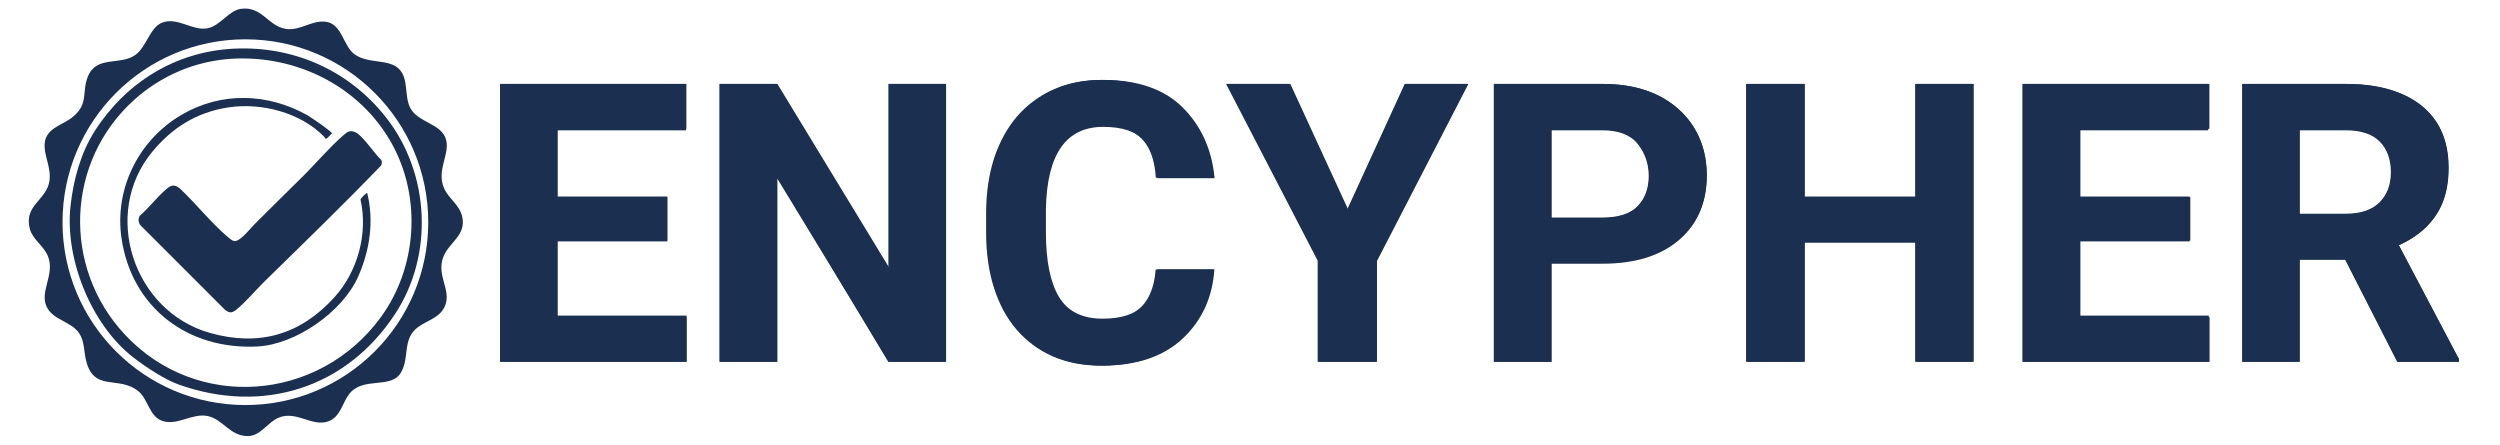
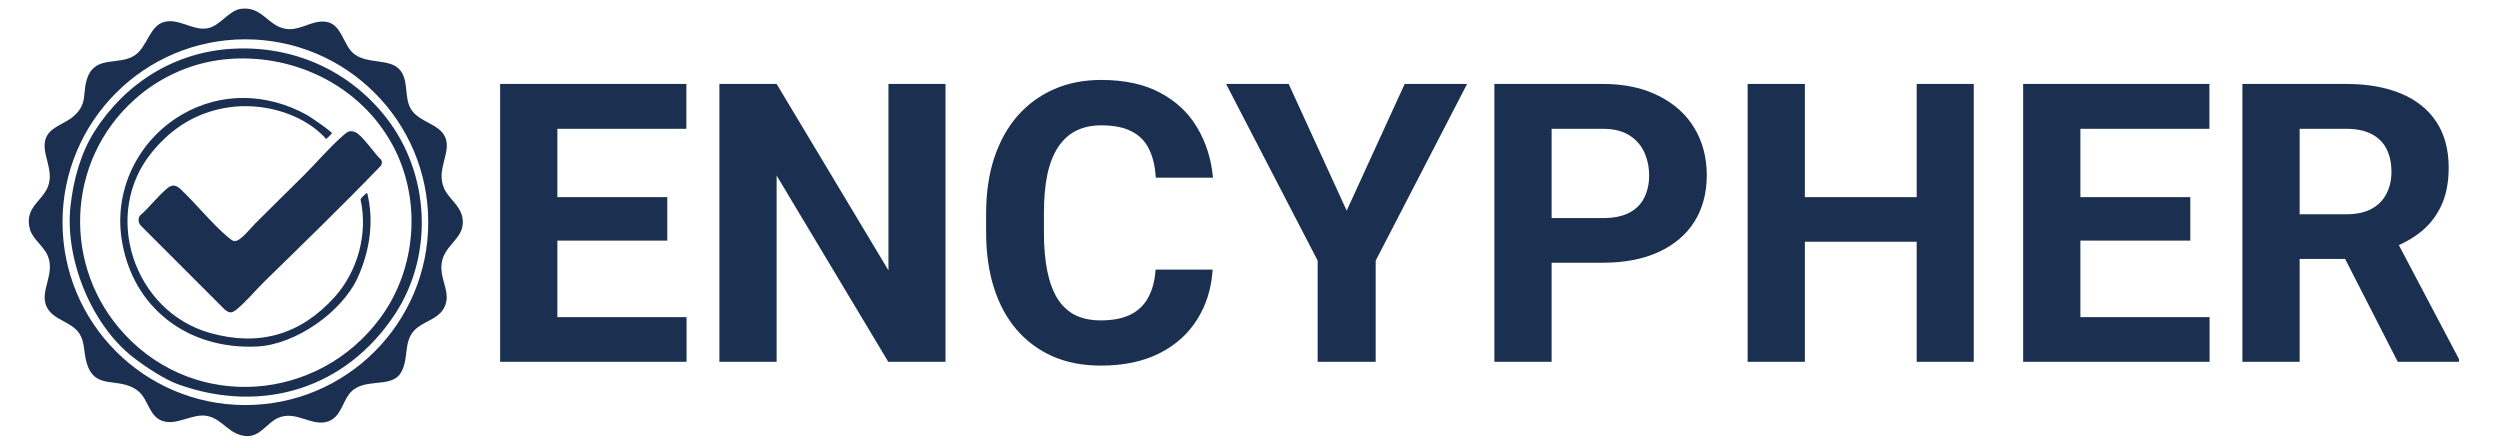
<svg xmlns="http://www.w3.org/2000/svg" version="1.1" id="svg1" width="7676.186" height="1365.333" viewBox="0 0 7676.186 1365.333">
  <defs id="defs1">
    <clipPath clipPathUnits="userSpaceOnUse" id="clipPath1">
      <path d="M 0,1024 H 5757.143 V 0 H 0 Z" transform="matrix(1,0,0,-1,-1094.595,190.8555)" id="path1" />
    </clipPath>
    <clipPath clipPathUnits="userSpaceOnUse" id="clipPath3">
      <path d="M 0,1024 H 5757.143 V 0 H 0 Z" transform="translate(-986.1993,-512.3509)" id="path3" />
    </clipPath>
    <clipPath clipPathUnits="userSpaceOnUse" id="clipPath5">
      <path d="M 0,1024 H 5757.143 V 0 H 0 Z" transform="translate(-533.3223,-888.6412)" id="path5" />
    </clipPath>
    <clipPath clipPathUnits="userSpaceOnUse" id="clipPath7">
      <path d="M 0,1024 H 5757.143 V 0 H 0 Z" transform="translate(-699.5072,-619.9299)" id="path7" />
    </clipPath>
    <clipPath clipPathUnits="userSpaceOnUse" id="clipPath9">
      <path d="M 0,1024 H 5757.143 V 0 H 0 Z" transform="translate(-749.1288,-704.775)" id="path9" />
    </clipPath>
  </defs>
  <g id="layer-MC0">
    <g id="g3">
-       <text id="text1" xml:space="preserve" transform="matrix(1.333333,0,0,1.333333,1459.46,1110.859)" clip-path="url(#clipPath1)">
+       <text id="text1" xml:space="preserve" transform="matrix(1.333333,0,0,1.333333,1459.46,1110.859)" clip-path="url(#clipPath1)" style="display:none">
        <tspan style="font-style:normal;font-variant:normal;font-weight:bold;font-stretch:normal;font-size:900px;font-family:Roboto;-inkscape-font-specification:'Roboto Bold';writing-mode:lr-tb;fill:#1b2f50;fill-opacity:1;fill-rule:nonzero;stroke:none" x="0 504.9 1138.5 1728 2289.6 2872.8 3507.3 4012.2" y="0" id="tspan1">ENCYPHER</tspan>
      </text>
      <path style="font-weight:bold;font-size:900px;font-family:Roboto;-inkscape-font-specification:'Roboto Bold';fill:#1b2f50" d="M 486.475,-102.832 V 0 H 145.898 V -102.832 Z M 188.965,-639.844 V 0 H 57.129 v -639.844 z m 253.125,260.596 v 100.195 h -296.191 v -100.195 z m 43.945,-260.596 v 103.271 H 145.898 v -103.271 z m 596.746,0 V 0 H 950.945 L 693.865,-428.906 V 0 H 562.029 v -639.844 h 131.836 l 257.52,429.346 v -429.346 z m 483.746,427.588 h 131.397 q -3.955,64.6 -35.596,114.697 -31.201,50.098 -87.451,78.223 -55.811,28.125 -134.473,28.125 -61.523,0 -110.303,-21.094 -48.779,-21.533 -83.496,-61.523 -34.277,-39.99 -52.295,-96.68 -18.017,-56.689 -18.017,-127.002 v -44.385 q 0,-70.312 18.457,-127.002 18.896,-57.129 53.613,-97.119 35.156,-39.99 83.936,-61.523 48.779,-21.533 108.984,-21.533 79.981,0 134.912,29.004 55.371,29.004 85.693,79.98 30.762,50.977 36.914,116.016 h -131.836 q -2.197,-38.672 -15.381,-65.479 -13.184,-27.246 -39.99,-40.869 -26.367,-14.062 -70.312,-14.062 -32.959,0 -57.568,12.305 -24.609,12.305 -41.309,37.354 -16.699,25.049 -25.049,63.281 -7.91,37.793 -7.91,88.77 v 45.264 q 0,49.658 7.471,87.451 7.471,37.354 22.852,63.281 15.82,25.488 40.43,38.672 25.049,12.744 60.205,12.744 41.309,0 68.115,-13.184 26.807,-13.184 40.869,-39.111 14.502,-25.928 17.139,-64.6 z m 306.492,-427.588 133.594,291.797 133.594,-291.797 h 143.701 l -210.498,406.934 V 0 h -133.594 v -232.91 l -210.938,-406.934 z m 722.879,411.768 H 2432.862 V -330.908 h 163.037 q 37.793,0 61.523,-12.305 23.73,-12.744 34.717,-35.156 10.986,-22.412 10.986,-50.537 0,-28.564 -10.986,-53.174 -10.986,-24.609 -34.717,-39.551 -23.73,-14.941 -61.523,-14.941 h -117.334 V 0 H 2346.729 v -639.844 h 249.17 q 75.147,0 128.76,27.246 54.053,26.807 82.617,74.268 28.564,47.461 28.564,108.545 0,61.963 -28.564,107.227 -28.564,45.264 -82.617,69.873 -53.613,24.609 -128.76,24.609 z m 760.739,-151.172 v 102.832 h -333.984 v -102.832 z m -294.873,-260.596 V 0 H 2929.929 v -639.844 z m 388.916,0 V 0 h -131.397 v -639.844 z m 543.094,537.012 V 0 H 3653.198 V -102.832 Z M 3696.265,-639.844 V 0 H 3564.429 v -639.844 z m 253.125,260.596 v 100.195 h -296.191 v -100.195 z m 43.945,-260.596 v 103.271 h -340.137 v -103.271 z m 75.994,0 h 238.623 q 73.389,0 126.123,21.973 53.174,21.973 81.738,65.039 28.564,43.066 28.564,105.908 0,51.416 -17.578,88.33 -17.139,36.475 -48.779,61.084 -31.201,24.17 -73.389,38.672 l -41.748,21.973 h -207.422 l -0.879,-102.832 h 154.248 q 34.717,0 57.568,-12.305 22.852,-12.305 34.277,-34.277 11.865,-21.973 11.865,-50.977 0,-30.762 -11.426,-53.174 -11.426,-22.412 -34.717,-34.277 -23.291,-11.865 -58.447,-11.865 H 4201.165 V 0 H 4069.329 Z M 4427.044,0 l -145.898,-285.205 139.307,-0.879 147.656,279.932 V 0 Z" id="text3" clip-path="url(#clipPath1)" transform="matrix(1.333333,0,0,1.333333,1459.46,1110.859)" aria-label="ENCYPHER" />
      <path id="path2" d="m 0,0 c 0,232.574 -188.539,421.113 -421.113,421.113 -232.574,0 -421.113,-188.539 -421.113,-421.113 0,-232.574 188.539,-421.113 421.113,-421.113 C -188.539,-421.113 0,-232.574 0,0 m -67.453,353 c 23.979,-23.981 10.797,-65.451 27.768,-92.817 18.974,-30.597 65.954,-33.172 79.076,-65.368 C 53.507,160.182 17.509,121.532 36.361,78.293 46.971,53.959 71.864,40.212 78.136,13.025 88.284,-30.962 46.909,-46.485 34.258,-81.182 c -15.204,-41.698 18.268,-74.005 5.128,-109.592 -10.999,-29.792 -41.748,-34.508 -64.249,-51.817 -35.197,-27.075 -17.661,-69.425 -38.048,-103.822 -23.241,-39.214 -88.417,-7.654 -119.92,-50.318 -15.57,-21.086 -19.66,-51.992 -47.602,-62.02 -37.141,-13.33 -73.918,26.168 -115.134,8.091 -25.387,-11.134 -41.467,-42.977 -71.635,-41.973 -40.694,1.354 -55.371,38.519 -90.549,46.161 -35.155,7.637 -70.921,-23.265 -105.134,-10.989 -29.976,10.755 -32.05,49.686 -54.486,68.033 -46.355,37.908 -104.624,-4.252 -121.466,74.566 -4.219,19.744 -3.26,41.357 -14.786,58.725 -18.598,28.025 -60.437,30.204 -75.202,61.504 -17.044,36.132 21.018,75.308 2.157,118.229 -9.922,22.582 -34.649,37.243 -40.879,61.005 -14.493,55.272 39.927,66.145 45.429,111.924 3.779,31.436 -14.077,58.522 -11.085,85.886 3.876,35.449 42.672,41.122 65.628,60.762 35.771,30.604 19.345,55.434 33.486,91.613 19.578,50.093 74.036,25.042 109.571,50.348 25.488,18.151 33.168,62.191 60.342,73.785 35.996,15.359 70.975,-19.554 106.446,-12.299 28.968,5.924 48.503,41.024 76.508,44.721 48.251,6.372 61.706,-38.856 102.102,-45.992 33.437,-5.906 59.88,20.108 92.391,16.301 38.545,-4.512 40.264,-55.377 66.904,-74.961 30.814,-22.653 78.673,-9.989 102.372,-33.689" style="fill:#1b2f50;fill-opacity:1;fill-rule:nonzero;stroke:none" transform="matrix(1.333333,0,0,-1.333333,1314.932,682.1988)" clip-path="url(#clipPath3)" />
      <path id="path4" d="m 0,0 c -83.528,-5.076 -162.357,-38.8 -224.157,-94.394 -158.015,-142.145 -166.457,-385.295 -21.94,-540.428 165.409,-177.56 446.282,-154.97 588.662,38.19 84.213,114.248 95.688,274.838 27.221,399.718 C 297.105,-64.347 150.152,9.124 0,0 M 5.205,23.285 C 143.817,30.151 272.03,-27.605 356.728,-136.46 456.427,-264.595 466.08,-451.411 376.376,-587.884 263.962,-758.908 71.908,-818.956 -121.656,-750.26 c -32.852,11.659 -77.116,41.147 -104.929,62.729 -96.585,74.95 -157.627,226.56 -144.421,347.923 6.569,60.365 23.33,122.486 56.048,173.515 71.625,111.712 185.876,182.726 320.163,189.378" style="fill:#1b2f50;fill-opacity:1;fill-rule:nonzero;stroke:none" transform="matrix(1.333333,0,0,-1.333333,711.0964,180.4784)" clip-path="url(#clipPath5)" />
      <path id="path6" d="m 0,0 c 29.751,29.632 61.152,66.947 92.627,93.729 8.727,7.426 13.408,10.728 25.56,6.146 16.328,-6.156 45.296,-50.829 60.057,-63.748 2.451,-4.138 2.004,-9.397 -0.391,-13.439 -87.041,-90.36 -177.441,-177.881 -267.071,-265.566 -20.595,-20.148 -44.143,-48.328 -65.711,-65.836 -10.684,-8.674 -16.474,-8.656 -27.14,0 l -193.453,193.451 c -5.327,5.857 -6.63,16.108 -1.906,22.6 21.521,18.741 40.871,44.559 62.52,62.579 10.895,9.068 18.62,9.015 29.722,-0.002 36.955,-34.62 71.913,-79.106 110.22,-111.604 3.871,-3.284 10.239,-8.849 15.195,-9.415 13.191,-1.507 37.453,29.815 46.694,39.13 C -75.711,-74.315 -37.573,-37.422 0,0" style="fill:#1b2f50;fill-opacity:1;fill-rule:nonzero;stroke:none" transform="matrix(1.333333,0,0,-1.333333,932.6763,538.7601)" clip-path="url(#clipPath7)" />
      <path id="path8" d="m 0,0 c -0.216,0.126 -1.012,2.659 -2.026,3.71 -54.348,56.357 -145.316,79.861 -221.695,68.13 -72.555,-11.143 -128.881,-46.55 -174.916,-102.365 -117.608,-142.594 -43.035,-367.034 132.52,-416.806 113.594,-32.204 209.023,-4.247 287.25,82.155 53.615,59.218 77.446,146.726 59.953,225.052 0.463,2.527 14.054,16.355 15.468,14.84 16.044,-65.162 5.842,-132.859 -21.313,-193.404 -36.108,-80.507 -143.607,-155.591 -232.049,-160.015 -159.635,-7.985 -288.716,89.134 -312.403,248.714 -17.045,114.837 39.58,227.12 138.491,285.019 91.096,53.324 197.675,49.923 288.862,-0.821 C -34.567,50.151 15.294,16.303 15.289,12.073 12.155,9.902 3.731,-2.182 0,0" style="fill:#1b2f50;fill-opacity:1;fill-rule:nonzero;stroke:none" transform="matrix(1.333333,0,0,-1.333333,998.8384,425.6333)" clip-path="url(#clipPath9)" />
    </g>
  </g>
</svg>
